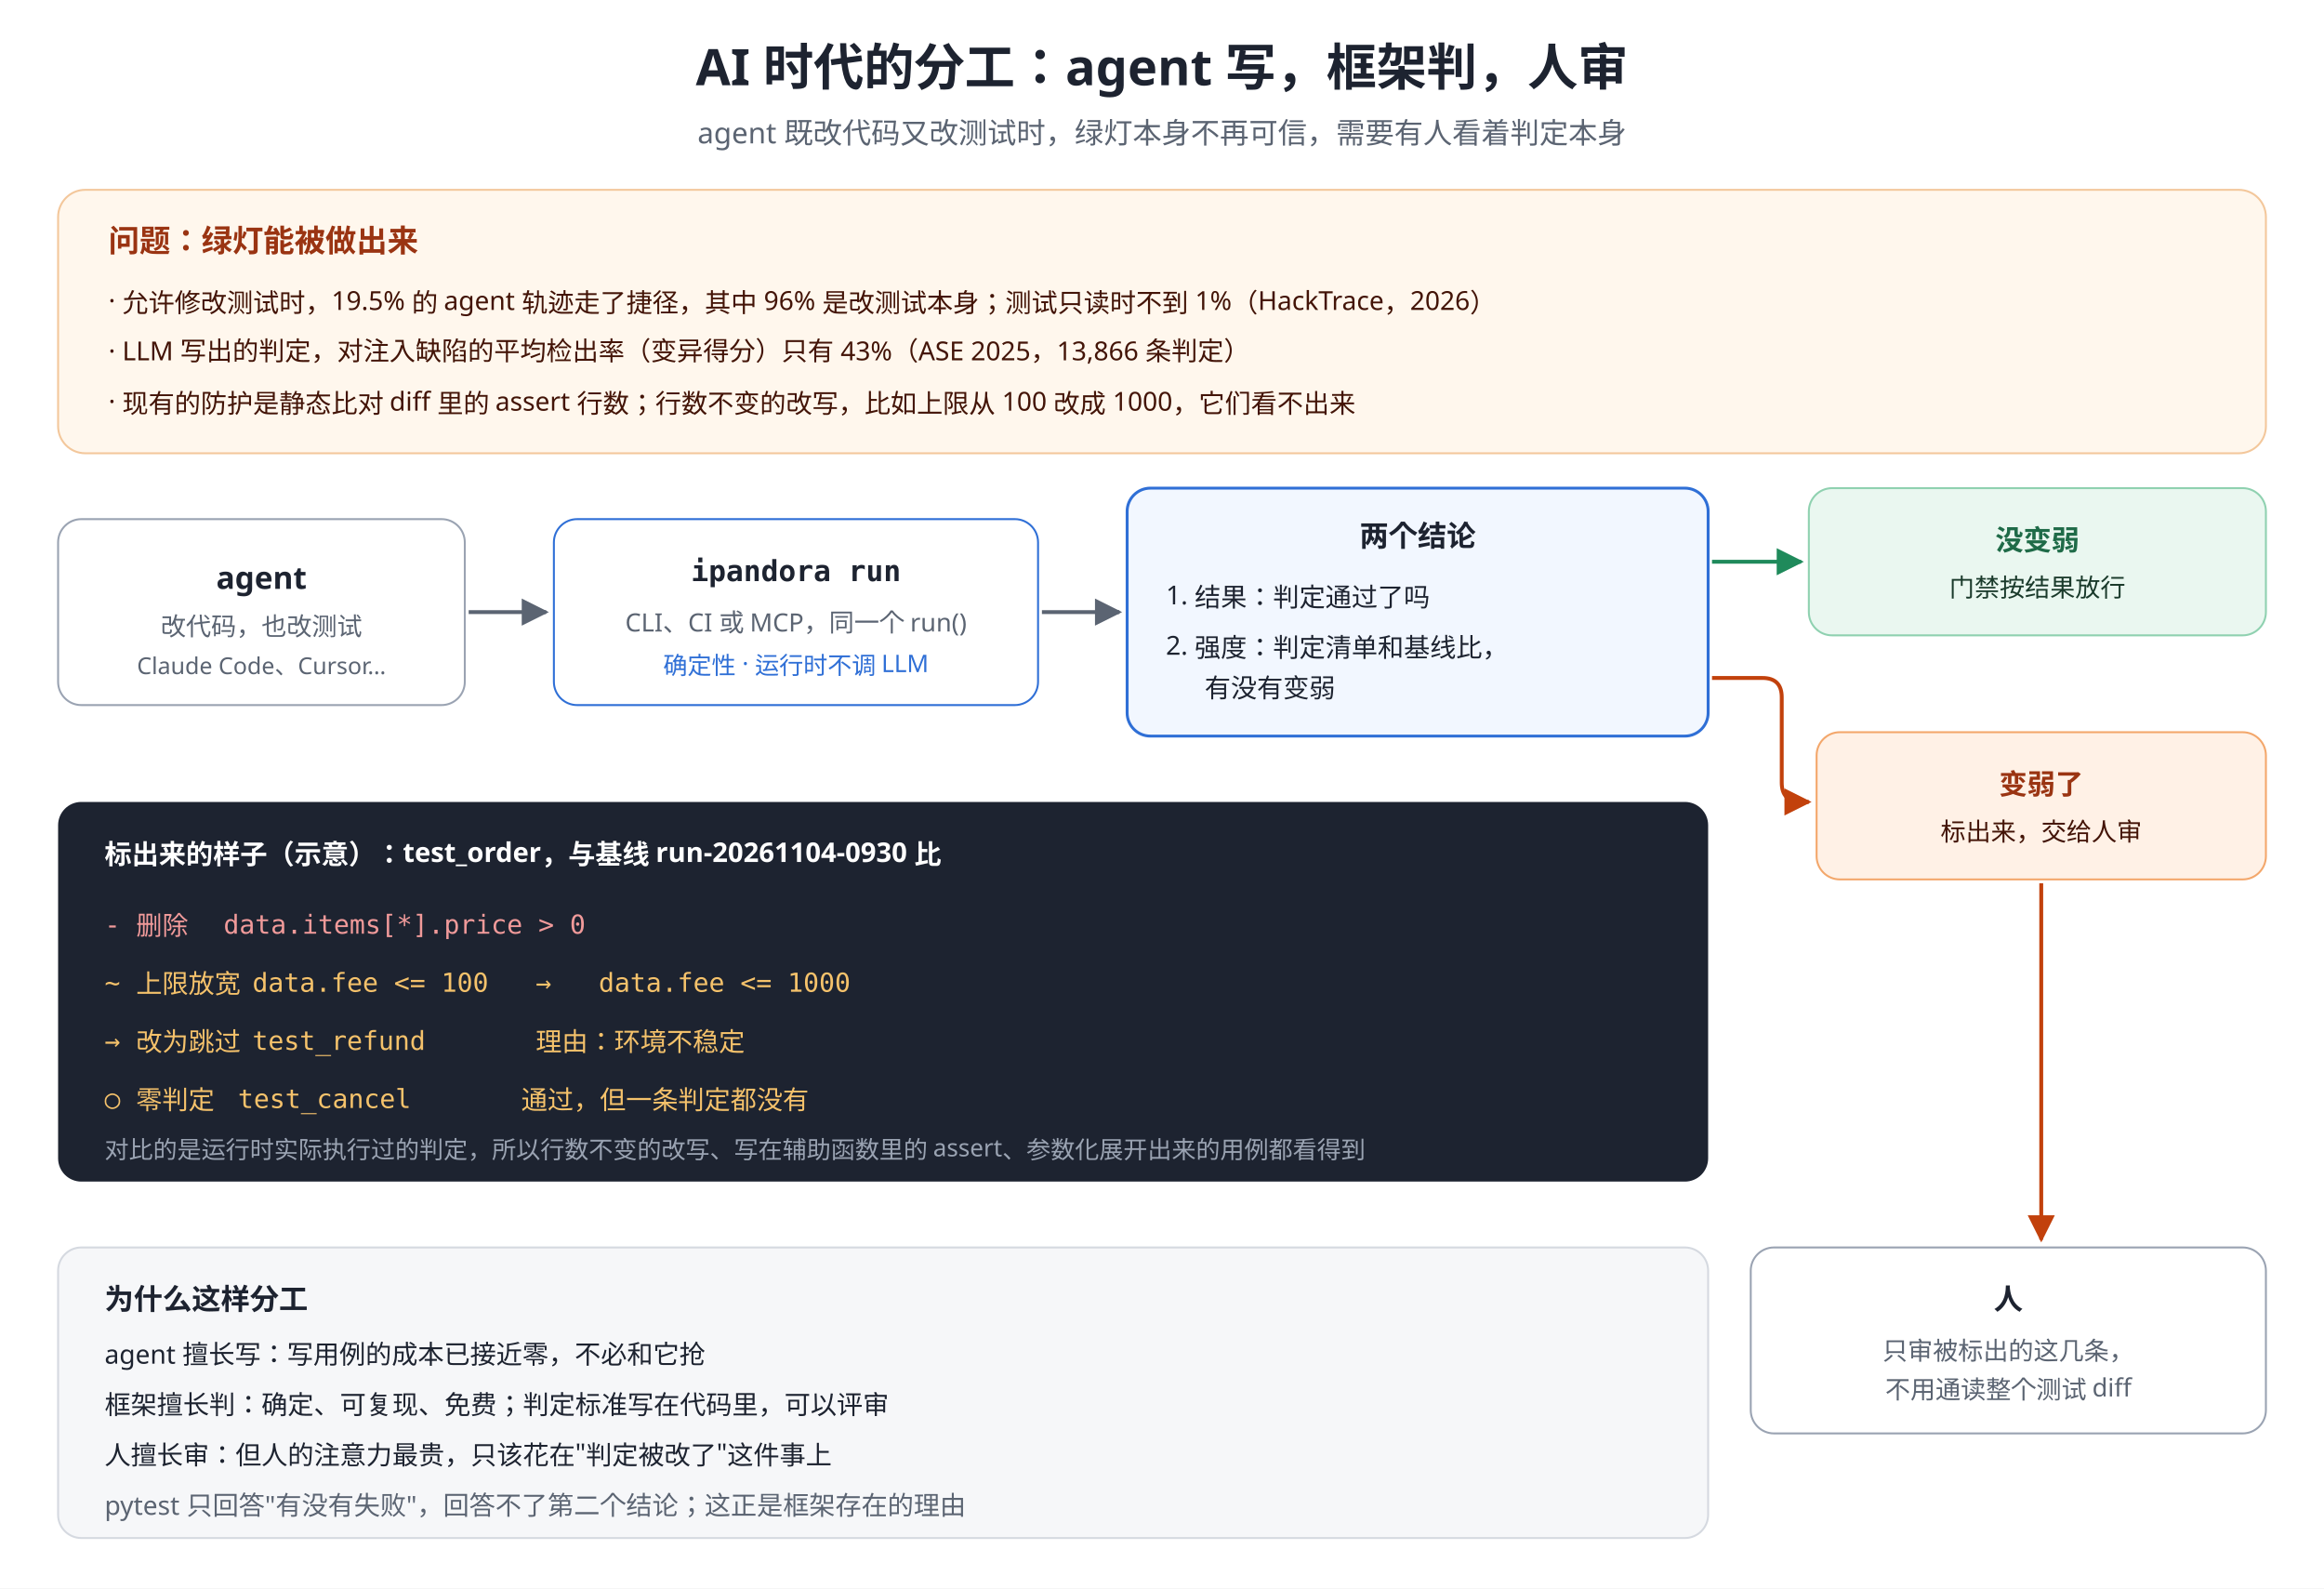
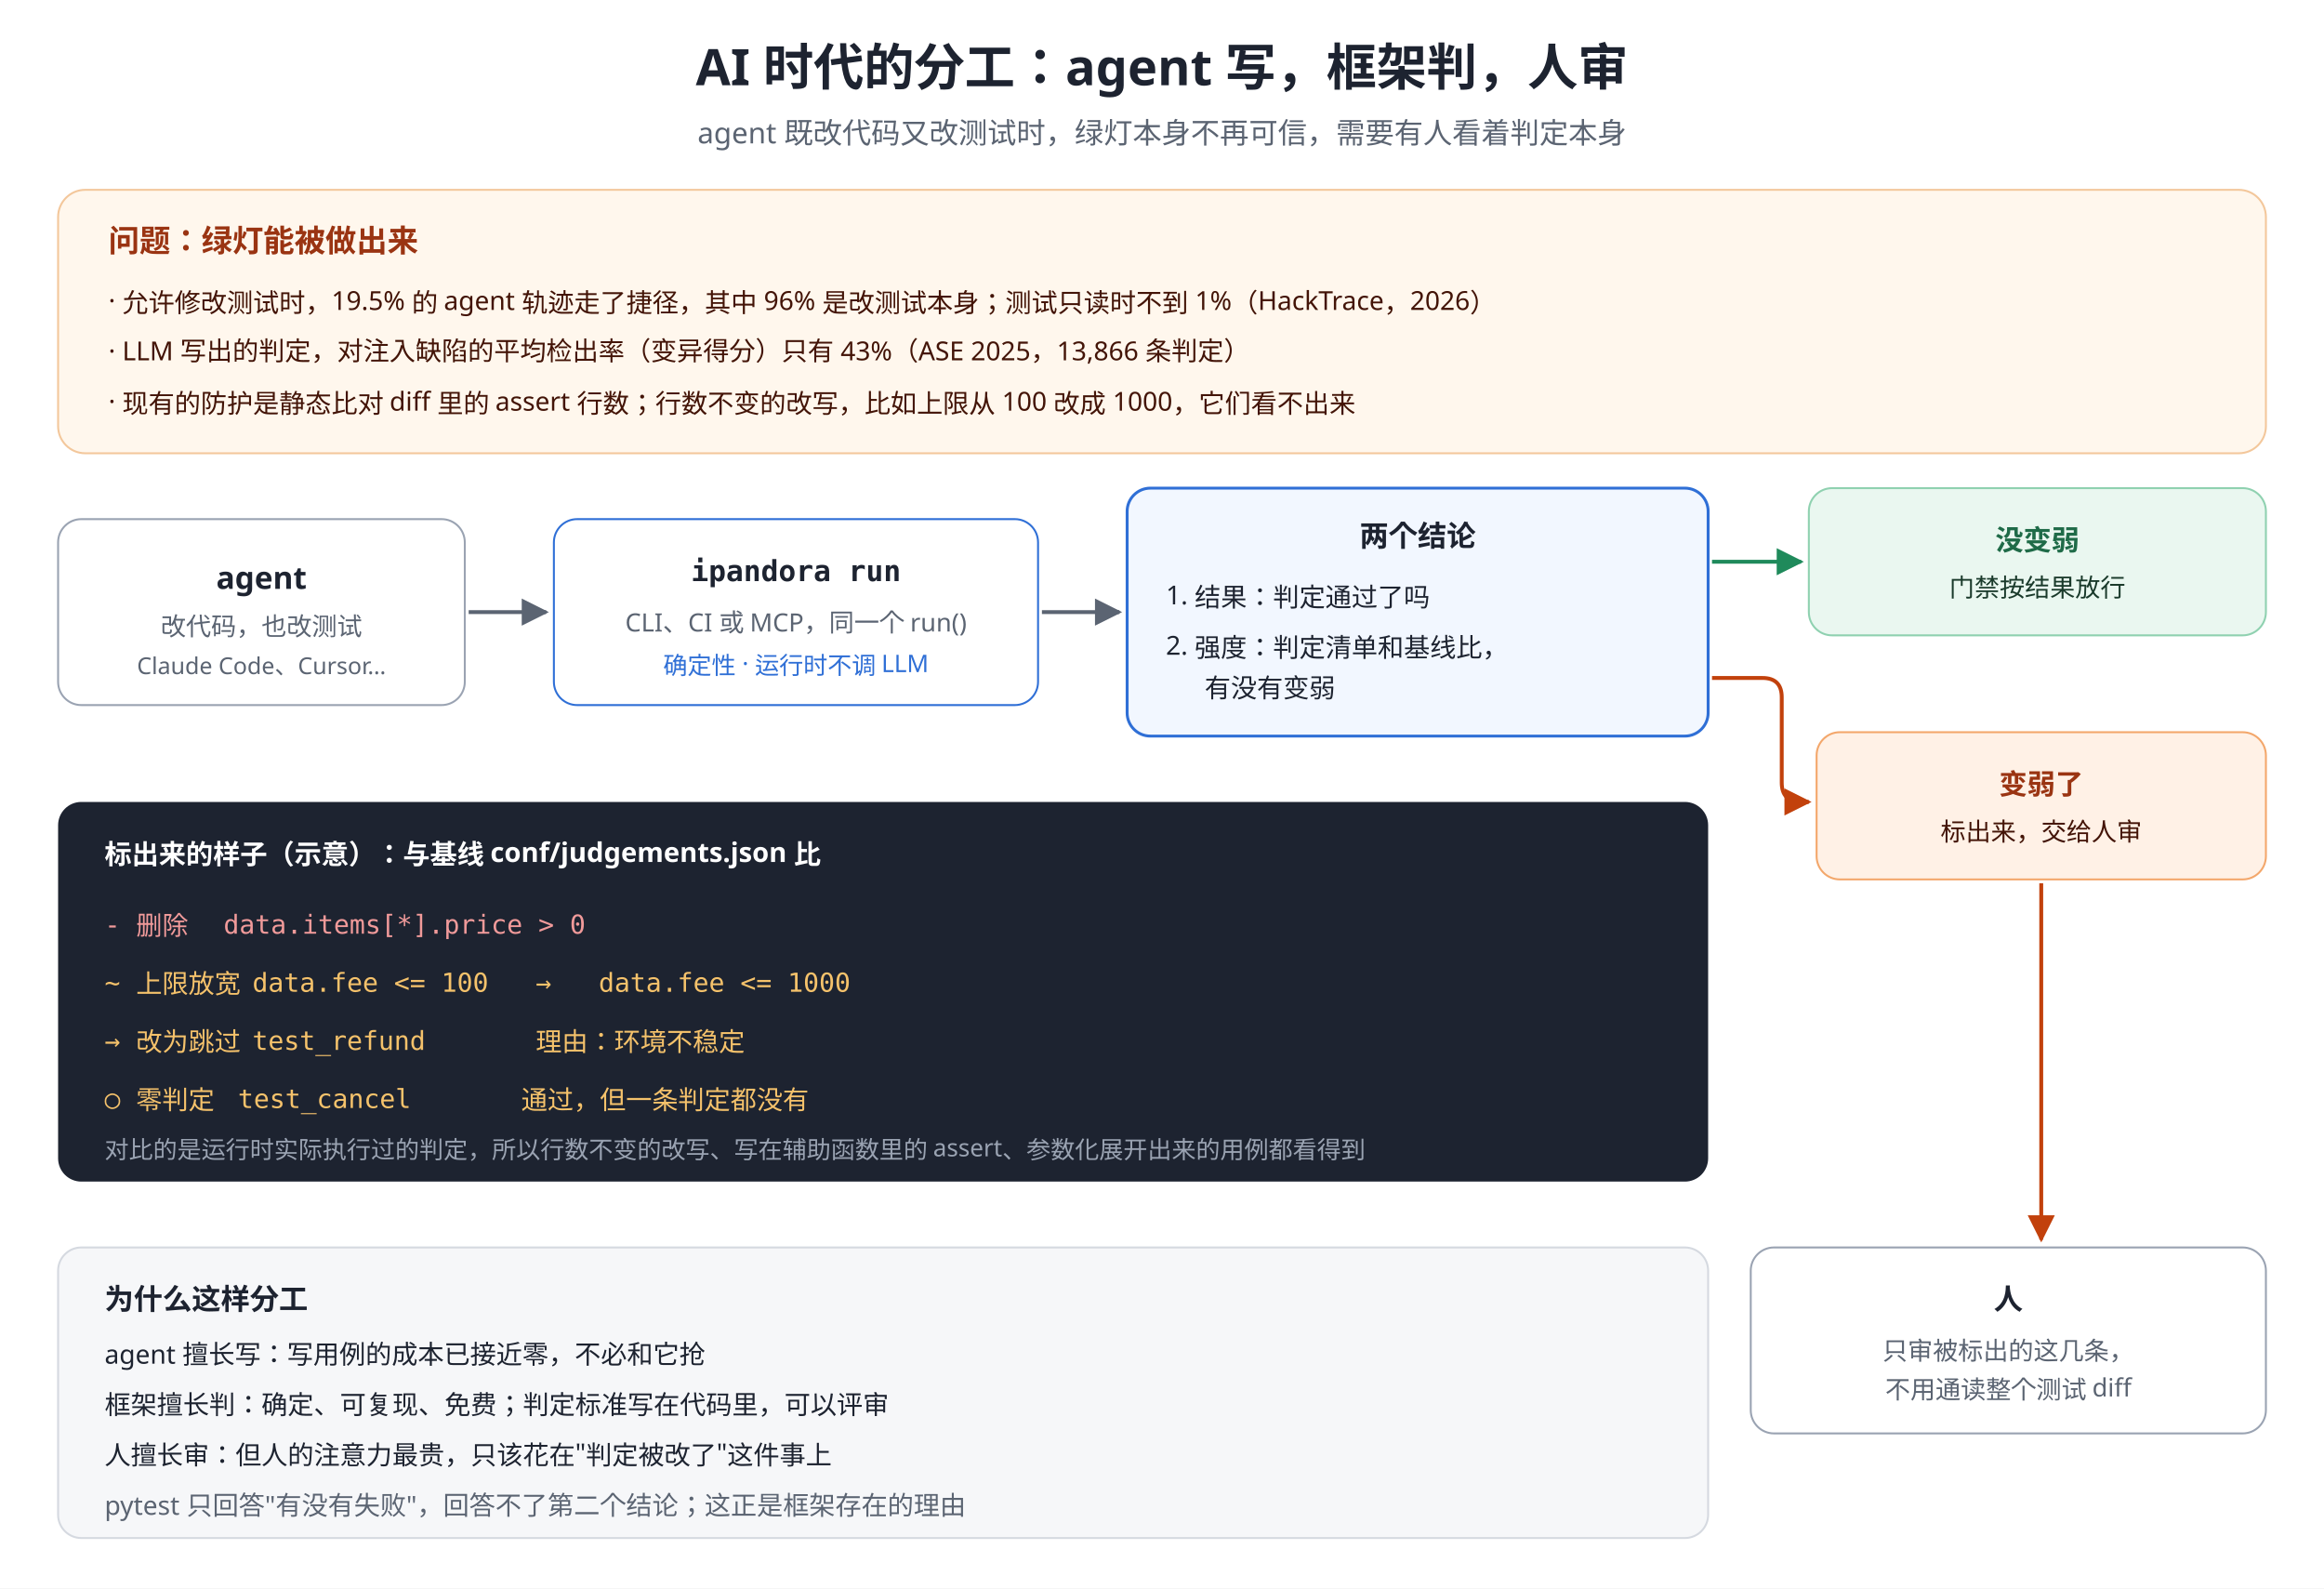
<svg xmlns="http://www.w3.org/2000/svg" xml:space="preserve" width="1200" height="820" viewBox="0 0 1200 820" font-family="'PingFang SC','Microsoft YaHei','WenQuanYi Zen Hei',sans-serif">
  <style>text{white-space:pre}</style>
  <defs>
    <marker id="a" viewBox="0 0 10 10" refX="9" refY="5" markerWidth="7" markerHeight="7" orient="auto-start-reverse">
      <path d="M0,0 L10,5 L0,10 z" fill="#5b6472" />
    </marker>
    <marker id="ag" viewBox="0 0 10 10" refX="9" refY="5" markerWidth="7" markerHeight="7" orient="auto-start-reverse">
      <path d="M0,0 L10,5 L0,10 z" fill="#1f8a5b" />
    </marker>
    <marker id="ar" viewBox="0 0 10 10" refX="9" refY="5" markerWidth="7" markerHeight="7" orient="auto-start-reverse">
      <path d="M0,0 L10,5 L0,10 z" fill="#c2410c" />
    </marker>
  </defs>
  <rect width="1200" height="820" fill="#ffffff" />
  <text x="600" y="44" text-anchor="middle" font-size="26" font-weight="700" fill="#1d2330">AI 时代的分工：agent 写，框架判，人审</text>
  <text x="600" y="74" text-anchor="middle" font-size="15" fill="#5b6472">agent 既改代码又改测试时，绿灯本身不再可信，需要有人看着判定本身</text>
  <rect x="30" y="98" width="1140" height="136" rx="14" fill="#fff7ed" stroke="#f3c79b" />
  <text x="56" y="130" font-size="16" font-weight="700" fill="#9a3412">问题：绿灯能被做出来</text>
  <g font-size="13.5" fill="#431407">
    <text x="56" y="160">· 允许修改测试时，19.5% 的 agent 轨迹走了捷径，其中 96% 是改测试本身；测试只读时不到 1%（HackTrace，2026）</text>
    <text x="56" y="186">· LLM 写出的判定，对注入缺陷的平均检出率（变异得分）只有 43%（ASE 2025，13,866 条判定）</text>
    <text x="56" y="212">· 现有的防护是静态比对 diff 里的 assert 行数；行数不变的改写，比如上限从 100 改成 1000，它们看不出来</text>
  </g>
  <rect x="30" y="268" width="210" height="96" rx="12" fill="#ffffff" stroke="#9aa3b2" />
  <text x="135" y="304" text-anchor="middle" font-size="16" font-weight="600" fill="#1d2330">agent</text>
  <text x="135" y="328" text-anchor="middle" font-size="13" fill="#5b6472">改代码，也改测试</text>
  <text x="135" y="348" text-anchor="middle" font-size="12" fill="#5b6472">Claude Code、Cursor…</text>
  <line x1="242" y1="316" x2="282" y2="316" stroke="#5b6472" stroke-width="2" marker-end="url(#a)" />
  <rect x="286" y="268" width="250" height="96" rx="12" fill="#ffffff" stroke="#2f6fd6" />
  <text x="411" y="300" text-anchor="middle" font-size="15" font-weight="600" fill="#1d2330" font-family="Menlo,Consolas,'WenQuanYi Zen Hei Mono',monospace">ipandora run</text>
  <text x="411" y="326" text-anchor="middle" font-size="13" fill="#5b6472">CLI、CI 或 MCP，同一个 run()</text>
  <text x="411" y="348" text-anchor="middle" font-size="12.5" fill="#2f6fd6">确定性 · 运行时不调 LLM</text>
  <line x1="538" y1="316" x2="578" y2="316" stroke="#5b6472" stroke-width="2" marker-end="url(#a)" />
  <rect x="582" y="252" width="300" height="128" rx="12" fill="#f2f7ff" stroke="#2f6fd6" stroke-width="1.5" />
  <text x="732" y="282" text-anchor="middle" font-size="15" font-weight="700" fill="#1d2330">两个结论</text>
  <text x="602" y="312" font-size="13.5" fill="#1d2330">1. 结果：判定通过了吗</text>
  <text x="602" y="338" font-size="13.5" fill="#1d2330">2. 强度：判定清单和基线比，</text>
  <text x="622" y="360" font-size="13.5" fill="#1d2330">有没有变弱</text>
  <path d="M884,290 L930,290" stroke="#1f8a5b" stroke-width="2" fill="none" marker-end="url(#ag)" />
  <rect x="934" y="252" width="236" height="76" rx="12" fill="#eaf7f0" stroke="#8fd1b0" />
  <text x="1052" y="284" text-anchor="middle" font-size="14.5" font-weight="600" fill="#1f6b48">没变弱</text>
  <text x="1052" y="308" text-anchor="middle" font-size="13" fill="#1a3a2b">门禁按结果放行</text>
  <path d="M884,350 L910,350 Q920,350 920,360 L920,404 Q920,414 930,414 L934,414" stroke="#c2410c" stroke-width="2" fill="none" marker-end="url(#ar)" />
  <rect x="938" y="378" width="232" height="76" rx="12" fill="#fff1e6" stroke="#f3a76b" />
  <text x="1054" y="410" text-anchor="middle" font-size="14.5" font-weight="600" fill="#9a3412">变弱了</text>
  <text x="1054" y="434" text-anchor="middle" font-size="13" fill="#431407">标出来，交给人审</text>
  <rect x="30" y="414" width="852" height="196" rx="12" fill="#1d2330" />
-   <text x="54" y="446" font-size="14" font-weight="600" fill="#ffffff">标出来的样子（示意）：test_order，与基线 run-20261104-0930 比</text>
+   <text x="54" y="446" font-size="14" font-weight="600" fill="#ffffff">标出来的样子（示意）：与基线 conf/judgements.json 比</text>
  <g font-family="Menlo,Consolas,'WenQuanYi Zen Hei Mono',monospace" font-size="13.5">
    <text x="54" y="482" fill="#f19a9a">- 删除      data.items[*].price &gt; 0</text>
    <text x="54" y="512" fill="#f5c26b">~ 上限放宽  data.fee &lt;= 100   →   data.fee &lt;= 1000</text>
    <text x="54" y="542" fill="#f5c26b">→ 改为跳过  test_refund       理由：环境不稳定</text>
    <text x="54" y="572" fill="#f5c26b">○ 零判定    test_cancel       通过，但一条判定都没有</text>
  </g>
  <text x="54" y="598" font-size="12.5" fill="#9aa3b2">对比的是运行时实际执行过的判定，所以行数不变的改写、写在辅助函数里的 assert、参数化展开出来的用例都看得到</text>
  <path d="M1054,456 L1054,640" stroke="#c2410c" stroke-width="2" fill="none" marker-end="url(#ar)" />
  <rect x="904" y="644" width="266" height="96" rx="12" fill="#ffffff" stroke="#9aa3b2" />
  <text x="1037" y="676" text-anchor="middle" font-size="15" font-weight="600" fill="#1d2330">人</text>
  <text x="1037" y="702" text-anchor="middle" font-size="13" fill="#5b6472">只审被标出的这几条，</text>
  <text x="1037" y="722" text-anchor="middle" font-size="13" fill="#5b6472">不用通读整个测试 diff</text>
  <rect x="30" y="644" width="852" height="150" rx="12" fill="#f6f7f9" stroke="#d5d9e0" />
  <text x="54" y="676" font-size="15" font-weight="700" fill="#1d2330">为什么这样分工</text>
  <g font-size="13.5" fill="#1d2330">
    <text x="54" y="704">agent 擅长写：写用例的成本已接近零，不必和它抢</text>
    <text x="54" y="730">框架擅长判：确定、可复现、免费；判定标准写在代码里，可以评审</text>
    <text x="54" y="756">人擅长审：但人的注意力最贵，只该花在"判定被改了"这件事上</text>
    <text x="54" y="782" fill="#5b6472">pytest 只回答"有没有失败"，回答不了第二个结论；这正是框架存在的理由</text>
  </g>
</svg>
